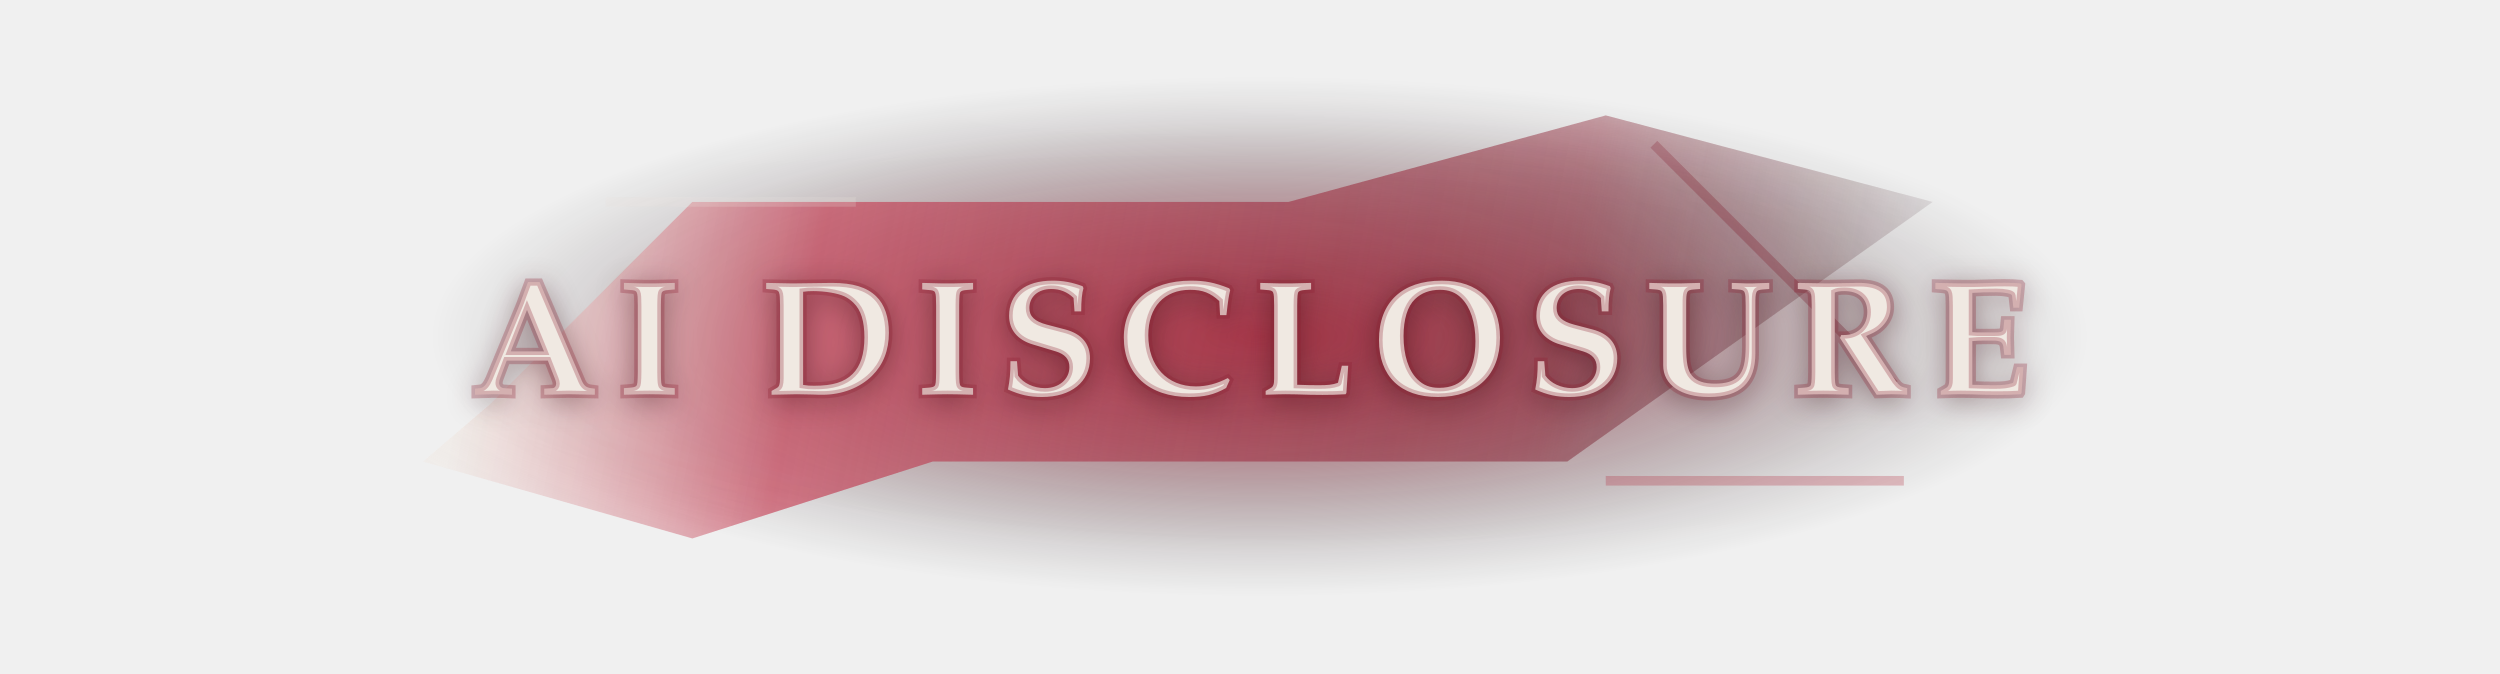
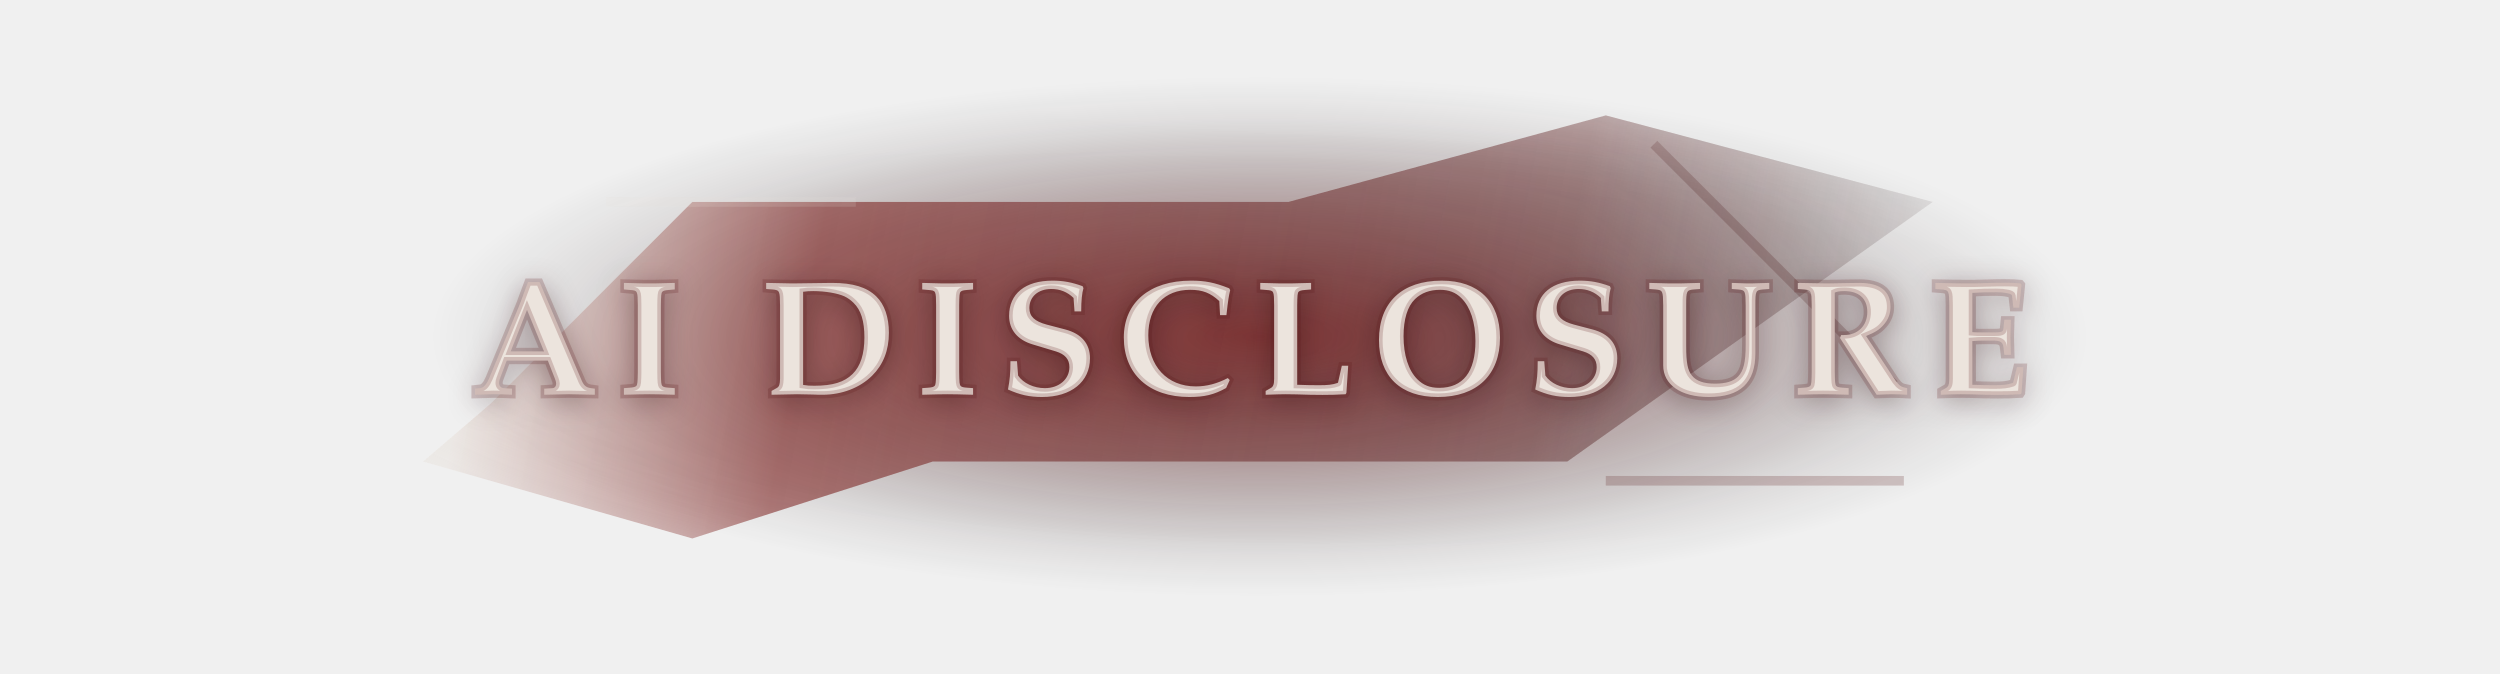
<svg xmlns="http://www.w3.org/2000/svg" width="520" height="140" viewBox="0 0 520 140" fill="none">
  <defs>
    <radialGradient id="body" cx="0" cy="0" r="1" gradientUnits="userSpaceOnUse" gradientTransform="translate(262 70) rotate(90) scale(54 172)">
-       <stop offset="0" stop-color="#9F1E31" stop-opacity="0.82" />
-       <stop offset="0.44" stop-color="#6F1323" stop-opacity="0.46" />
-       <stop offset="0.84" stop-color="#170308" stop-opacity="0.1" />
+       <stop offset="0" stop-color="#731617" stop-opacity="0.74" />
+       <stop offset="0.44" stop-color="#4D1113" stop-opacity="0.40" />
+       <stop offset="0.84" stop-color="#170506" stop-opacity="0.08" />
      <stop offset="1" stop-color="#000000" stop-opacity="0" />
    </radialGradient>
    <linearGradient id="shard" x1="104" y1="40" x2="404" y2="98" gradientUnits="userSpaceOnUse">
-       <stop offset="0" stop-color="#F0E7E0" stop-opacity="0.7" />
-       <stop offset="0.22" stop-color="#C84D61" stop-opacity="0.84" />
-       <stop offset="0.72" stop-color="#861B2D" stop-opacity="0.56" />
-       <stop offset="1" stop-color="#1D040A" stop-opacity="0.06" />
+       <stop offset="0" stop-color="#E7DED7" stop-opacity="0.66" />
+       <stop offset="0.22" stop-color="#7D211F" stop-opacity="0.68" />
+       <stop offset="0.72" stop-color="#541516" stop-opacity="0.50" />
+       <stop offset="1" stop-color="#170506" stop-opacity="0.06" />
    </linearGradient>
    <filter id="mist" x="18" y="4" width="484" height="132" filterUnits="userSpaceOnUse" color-interpolation-filters="sRGB">
      <feGaussianBlur stdDeviation="10" />
    </filter>
    <mask id="fade">
      <rect width="520" height="140" fill="black" />
      <g filter="url(#mist)">
        <path d="M62 72C69 36 115 15 212 12C336 8 426 27 444 62C458 91 425 120 338 129C214 143 55 112 62 72Z" fill="white" />
      </g>
    </mask>
    <filter id="type" x="64" y="18" width="394" height="106" filterUnits="userSpaceOnUse" color-interpolation-filters="sRGB">
      <feOffset dy="1" />
      <feGaussianBlur stdDeviation="3" />
-       <feColorMatrix type="matrix" values="0 0 0 0 0.2 0 0 0 0 0.02 0 0 0 0 0.05 0 0 0 0.45 0" />
+       <feColorMatrix type="matrix" values="0 0 0 0 0.16 0 0 0 0 0.02 0 0 0 0 0.04 0 0 0 0.40 0" />
      <feBlend in="SourceGraphic" />
    </filter>
  </defs>
  <g mask="url(#fade)">
    <path d="M62 72C69 36 115 15 212 12C336 8 426 27 444 62C458 91 425 120 338 129C214 143 55 112 62 72Z" fill="url(#body)" />
-     <path d="M102 84L144 42L268 42L334 24L402 42L326 96L194 96L144 112L88 96L102 84Z" fill="url(#shard)" opacity="0.88" />
-     <path d="M126 42H178" stroke="#E9E0DA" stroke-opacity="0.22" stroke-width="2" />
-     <path d="M334 100H396" stroke="#B03245" stroke-opacity="0.3" stroke-width="2" />
-     <path d="M344 30L394 80" stroke="#7F192A" stroke-opacity="0.3" stroke-width="2" />
+     <path d="M102 84L144 42L268 42L334 24L402 42L326 96L194 96L144 112L88 96L102 84Z" fill="url(#shard)" opacity="0.86" />
+     <path d="M126 42H178" stroke="#E4DBD4" stroke-opacity="0.16" stroke-width="2" />
+     <path d="M334 100H396" stroke="#5A1718" stroke-opacity="0.22" stroke-width="2" />
+     <path d="M344 30L394 80" stroke="#481314" stroke-opacity="0.22" stroke-width="2" />
  </g>
  <g filter="url(#type)">
-     <text x="260" y="82" text-anchor="middle" fill="#F0E9E2" stroke="#8C1E30" stroke-opacity="0.28" stroke-width="1.5" font-size="34" font-family="Palatino Linotype, Book Antiqua, Palatino, serif" font-weight="700" letter-spacing="4">AI DISCLOSURE</text>
+     <text x="260" y="82" text-anchor="middle" fill="#ECE4DD" stroke="#5E1718" stroke-opacity="0.20" stroke-width="1.5" font-size="34" font-family="Palatino Linotype, Book Antiqua, Palatino, serif" font-weight="700" letter-spacing="4">AI DISCLOSURE</text>
  </g>
</svg>
